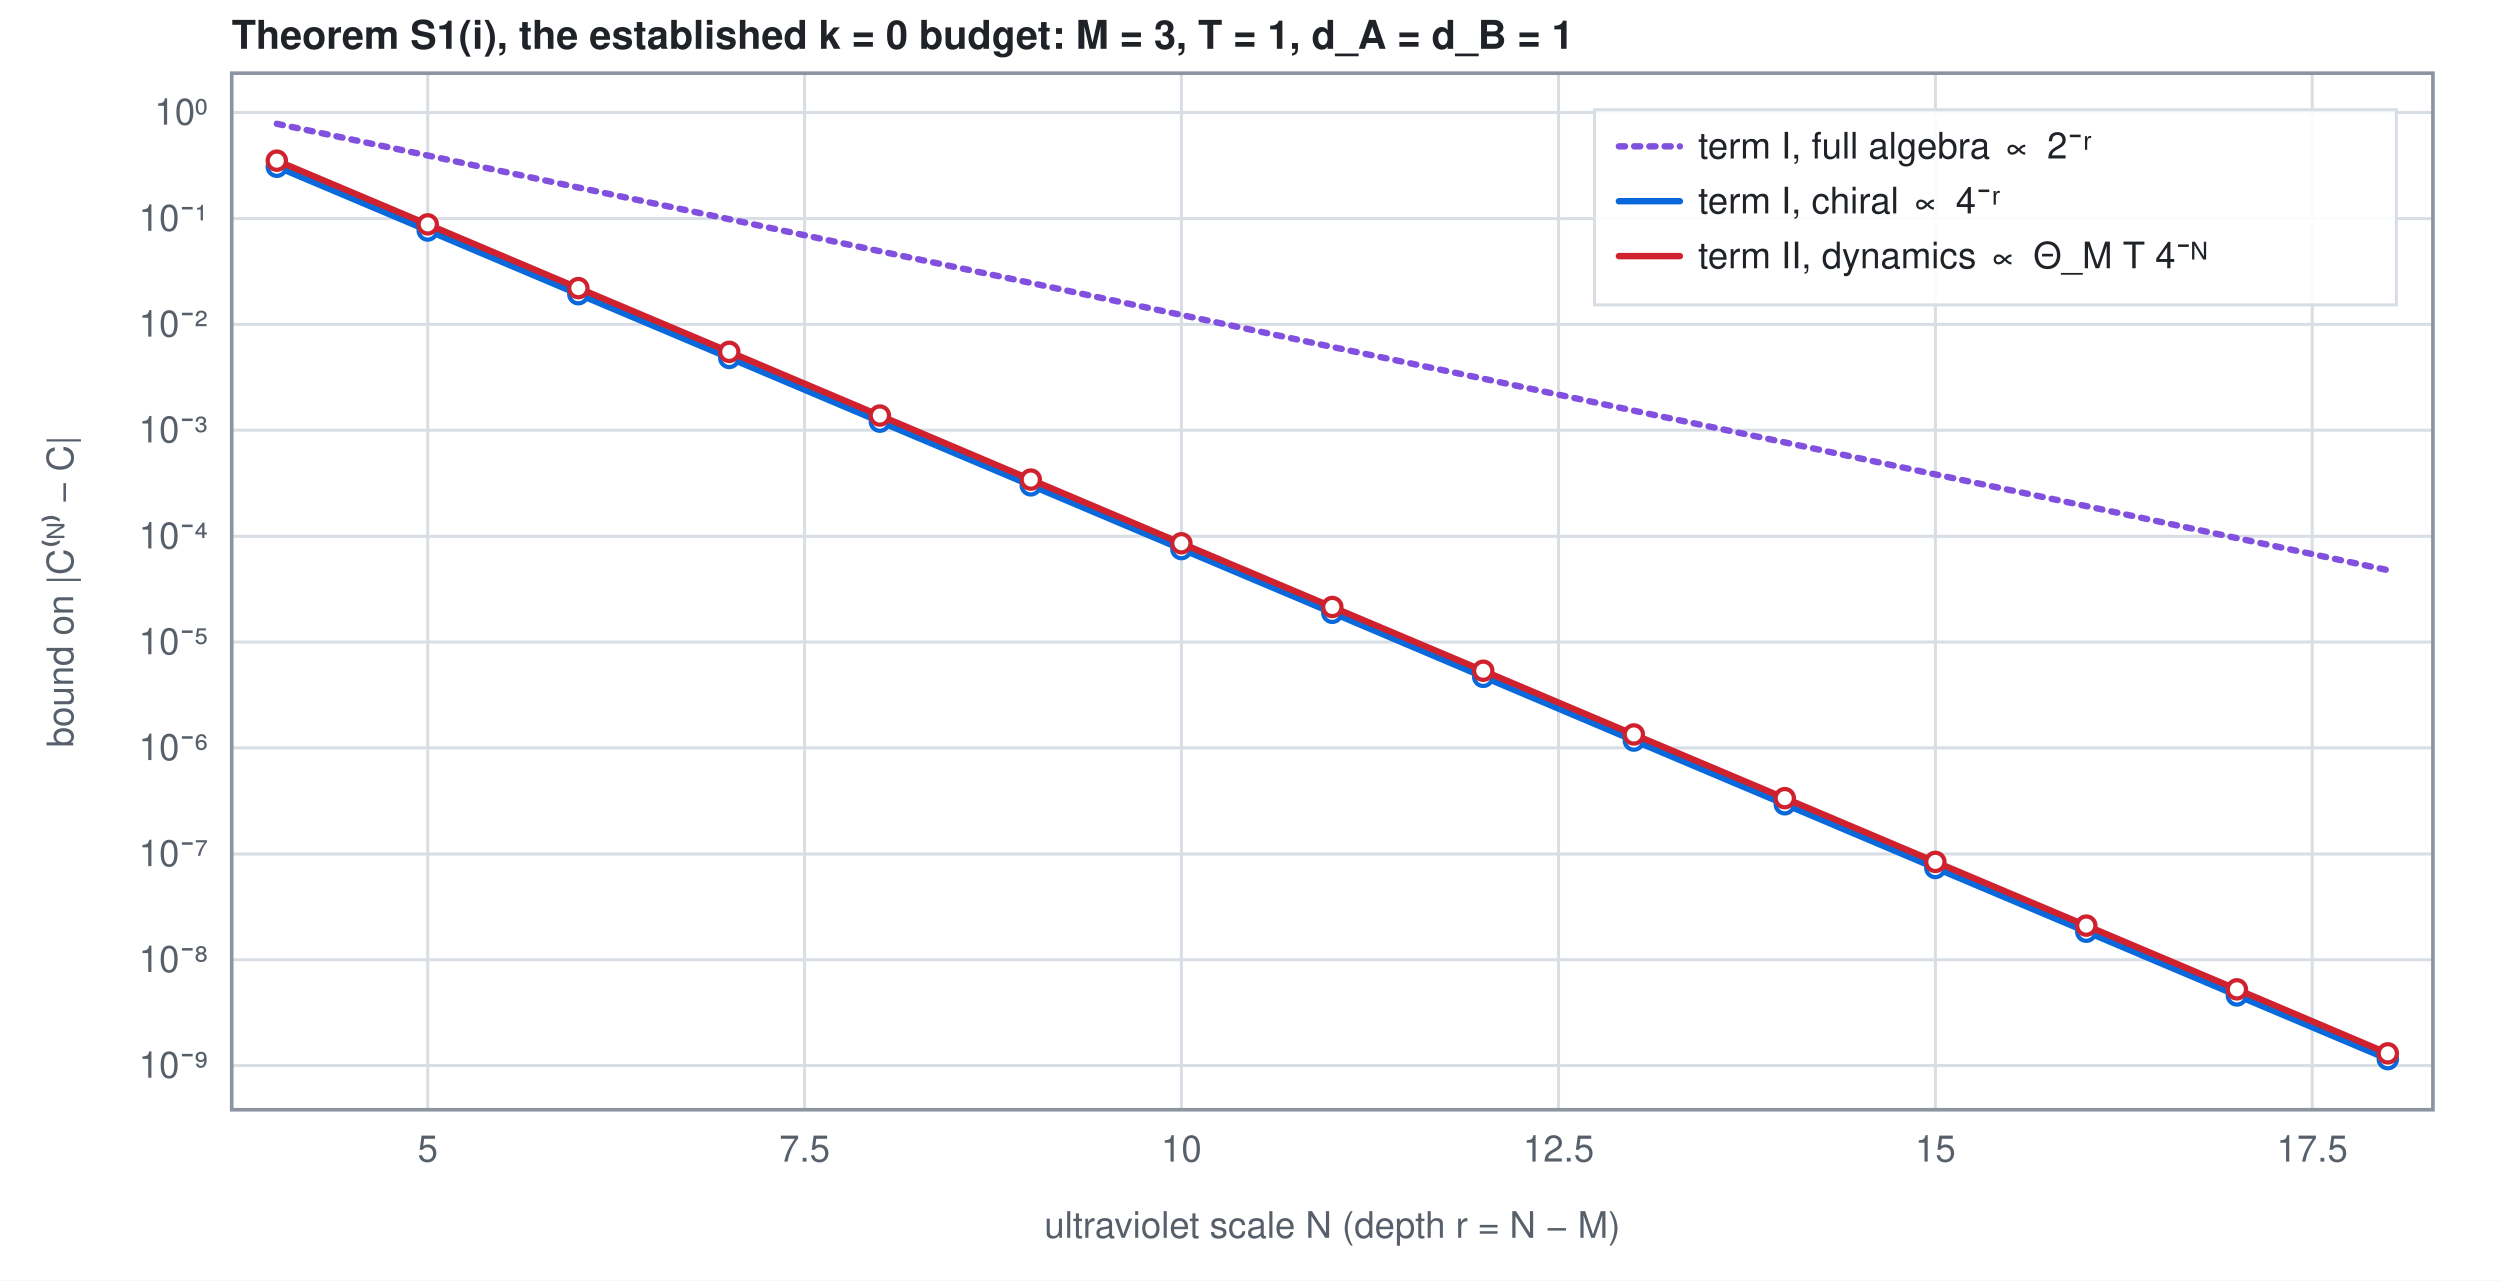
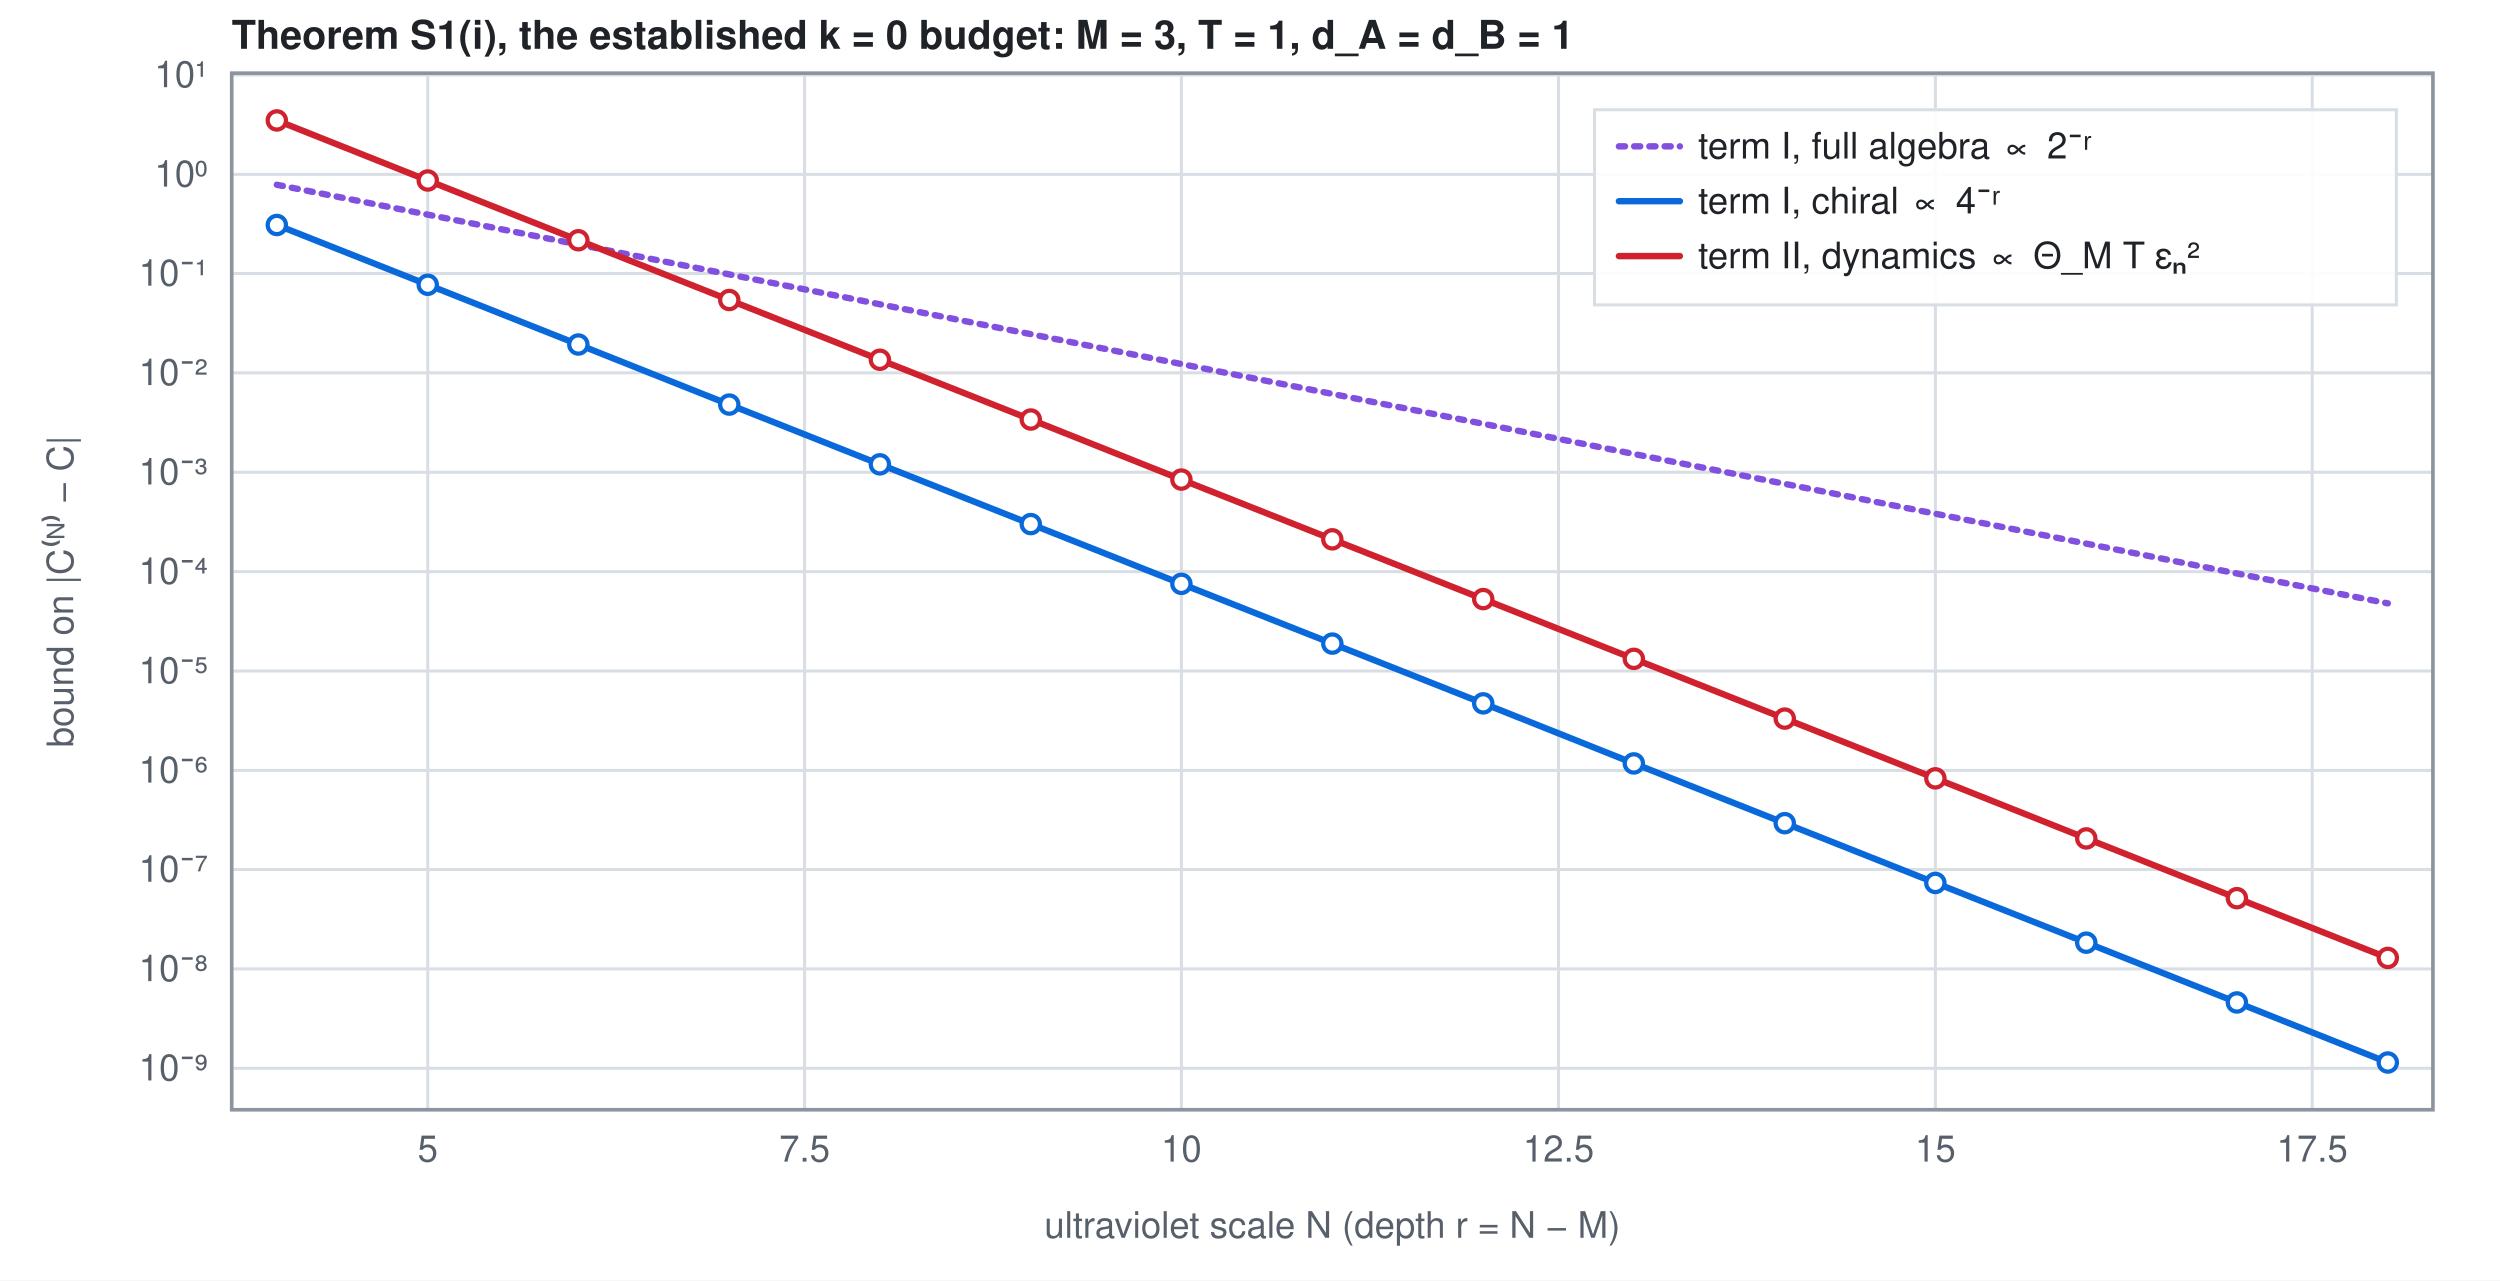
<svg xmlns="http://www.w3.org/2000/svg" viewBox="0 0 820 420" width="820" height="420" role="img" aria-labelledby="t d">
  <style>
  .bg   { fill: #ffffff; }
  .grid { stroke: #d8dee4; stroke-width: 1; fill: none; }
  .axis { stroke: #8c959f; stroke-width: 1.2; fill: none; }
  .tick, .lab { fill: #57606a; font: 12px -apple-system, BlinkMacSystemFont, "Segoe UI", Helvetica, Arial, sans-serif; }
  .ttl  { fill: #1f2328; font: 600 13px -apple-system, BlinkMacSystemFont, "Segoe UI", Helvetica, Arial, sans-serif; }
  .note { fill: #1f2328; font: 12px -apple-system, BlinkMacSystemFont, "Segoe UI", Helvetica, Arial, sans-serif; }
  .s0 { stroke: #0969da; } .s1 { stroke: #cf222e; } .s2 { stroke: #1a7f37; }
  .s3 { stroke: #9a6700; } .s4 { stroke: #8250df; } .s5 { stroke: #57606a; }
  .f0 { fill: #0969da; } .f1 { fill: #cf222e; } .f2 { fill: #1a7f37; }
  .f3 { fill: #9a6700; } .f4 { fill: #8250df; } .f5 { fill: #57606a; }
  .ln { fill: none; stroke-width: 2.1; stroke-linejoin: round; stroke-linecap: round; }
  .mk { stroke-width: 1.4; }
@media (prefers-color-scheme: dark) {
  .bg   { fill: #0d1117; }
  .grid { stroke: #30363d; }
  .axis { stroke: #6e7681; }
  .tick, .lab { fill: #9198a1; }
  .ttl, .note { fill: #e6edf3; }
  .s0 { stroke: #4493f8; } .s1 { stroke: #ff7b72; } .s2 { stroke: #3fb950; }
  .s3 { stroke: #d29922; } .s4 { stroke: #ab7df8; } .s5 { stroke: #8b949e; }
  .f0 { fill: #4493f8; } .f1 { fill: #ff7b72; } .f2 { fill: #3fb950; }
  .f3 { fill: #d29922; } .f4 { fill: #ab7df8; } .f5 { fill: #8b949e; }
}
</style>
  <rect class="bg" x="0" y="0" width="820" height="420" />
  <line class="grid" x1="140.3" y1="24" x2="140.3" y2="364" />
  <text class="tick" x="140.3" y="381" text-anchor="middle">5</text>
  <line class="grid" x1="263.9" y1="24" x2="263.9" y2="364" />
  <text class="tick" x="263.9" y="381" text-anchor="middle">7.5</text>
  <line class="grid" x1="387.5" y1="24" x2="387.5" y2="364" />
  <text class="tick" x="387.5" y="381" text-anchor="middle">10</text>
  <line class="grid" x1="511.2" y1="24" x2="511.2" y2="364" />
  <text class="tick" x="511.2" y="381" text-anchor="middle">12.5</text>
  <line class="grid" x1="634.8" y1="24" x2="634.8" y2="364" />
  <text class="tick" x="634.8" y="381" text-anchor="middle">15</text>
  <line class="grid" x1="758.4" y1="24" x2="758.4" y2="364" />
  <text class="tick" x="758.4" y="381" text-anchor="middle">17.5</text>
-   <line class="grid" x1="76" y1="349.5" x2="798" y2="349.5" />
-   <text class="tick" x="68" y="353.5" text-anchor="end">10⁻⁹</text>
-   <line class="grid" x1="76" y1="314.8" x2="798" y2="314.8" />
-   <text class="tick" x="68" y="318.8" text-anchor="end">10⁻⁸</text>
-   <line class="grid" x1="76" y1="280.1" x2="798" y2="280.1" />
-   <text class="tick" x="68" y="284.1" text-anchor="end">10⁻⁷</text>
-   <line class="grid" x1="76" y1="245.3" x2="798" y2="245.3" />
-   <text class="tick" x="68" y="249.3" text-anchor="end">10⁻⁶</text>
-   <line class="grid" x1="76" y1="210.6" x2="798" y2="210.6" />
-   <text class="tick" x="68" y="214.6" text-anchor="end">10⁻⁵</text>
-   <line class="grid" x1="76" y1="175.9" x2="798" y2="175.9" />
-   <text class="tick" x="68" y="179.9" text-anchor="end">10⁻⁴</text>
-   <line class="grid" x1="76" y1="141.1" x2="798" y2="141.1" />
-   <text class="tick" x="68" y="145.1" text-anchor="end">10⁻³</text>
-   <line class="grid" x1="76" y1="106.4" x2="798" y2="106.4" />
-   <text class="tick" x="68" y="110.4" text-anchor="end">10⁻²</text>
-   <line class="grid" x1="76" y1="71.7" x2="798" y2="71.7" />
-   <text class="tick" x="68" y="75.7" text-anchor="end">10⁻¹</text>
-   <line class="grid" x1="76" y1="36.9" x2="798" y2="36.9" />
-   <text class="tick" x="68" y="40.9" text-anchor="end">10⁰</text>
+   <line class="grid" x1="76" y1="350.4" x2="798" y2="350.4" />
+   <text class="tick" x="68" y="354.4" text-anchor="end">10⁻⁹</text>
+   <line class="grid" x1="76" y1="317.8" x2="798" y2="317.8" />
+   <text class="tick" x="68" y="321.8" text-anchor="end">10⁻⁸</text>
+   <line class="grid" x1="76" y1="285.2" x2="798" y2="285.2" />
+   <text class="tick" x="68" y="289.2" text-anchor="end">10⁻⁷</text>
+   <line class="grid" x1="76" y1="252.7" x2="798" y2="252.7" />
+   <text class="tick" x="68" y="256.7" text-anchor="end">10⁻⁶</text>
+   <line class="grid" x1="76" y1="220.1" x2="798" y2="220.1" />
+   <text class="tick" x="68" y="224.1" text-anchor="end">10⁻⁵</text>
+   <line class="grid" x1="76" y1="187.5" x2="798" y2="187.5" />
+   <text class="tick" x="68" y="191.5" text-anchor="end">10⁻⁴</text>
+   <line class="grid" x1="76" y1="154.9" x2="798" y2="154.9" />
+   <text class="tick" x="68" y="158.9" text-anchor="end">10⁻³</text>
+   <line class="grid" x1="76" y1="122.3" x2="798" y2="122.3" />
+   <text class="tick" x="68" y="126.3" text-anchor="end">10⁻²</text>
+   <line class="grid" x1="76" y1="89.7" x2="798" y2="89.7" />
+   <text class="tick" x="68" y="93.7" text-anchor="end">10⁻¹</text>
+   <line class="grid" x1="76" y1="57.2" x2="798" y2="57.2" />
+   <text class="tick" x="68" y="61.2" text-anchor="end">10⁰</text>
+   <line class="grid" x1="76" y1="24.6" x2="798" y2="24.6" />
+   <text class="tick" x="68" y="28.6" text-anchor="end">10¹</text>
  <rect class="axis" x="76" y="24" width="722" height="340" />
-   <polyline class="ln s4" points="90.8,40.6 140.3,51.0 189.7,61.5 239.2,71.9 288.6,82.4 338.1,92.8 387.5,103.3 437.0,113.8 486.5,124.2 535.9,134.7 585.4,145.1 634.8,155.6 684.3,166.0 733.7,176.5 783.2,187.0" stroke-width="2.1" stroke-dasharray="2 3" />
-   <polyline class="ln s0" points="90.8,54.7 140.3,75.6 189.7,96.5 239.2,117.4 288.6,138.3 338.1,159.2 387.5,180.1 437.0,201.0 486.5,222.0 535.9,242.9 585.4,263.8 634.8,284.7 684.3,305.6 733.7,326.5 783.2,347.4" stroke-width="2.1" />
-   <circle cx="90.8" cy="54.7" r="3" class="bg mk s0" stroke-width="1.5" />
-   <circle cx="140.3" cy="75.6" r="3" class="bg mk s0" stroke-width="1.5" />
-   <circle cx="189.7" cy="96.5" r="3" class="bg mk s0" stroke-width="1.5" />
-   <circle cx="239.2" cy="117.4" r="3" class="bg mk s0" stroke-width="1.5" />
-   <circle cx="288.6" cy="138.3" r="3" class="bg mk s0" stroke-width="1.5" />
-   <circle cx="338.1" cy="159.2" r="3" class="bg mk s0" stroke-width="1.5" />
-   <circle cx="387.5" cy="180.1" r="3" class="bg mk s0" stroke-width="1.5" />
-   <circle cx="437.0" cy="201.0" r="3" class="bg mk s0" stroke-width="1.5" />
-   <circle cx="486.5" cy="222.0" r="3" class="bg mk s0" stroke-width="1.5" />
-   <circle cx="535.9" cy="242.9" r="3" class="bg mk s0" stroke-width="1.5" />
-   <circle cx="585.4" cy="263.8" r="3" class="bg mk s0" stroke-width="1.5" />
-   <circle cx="634.8" cy="284.7" r="3" class="bg mk s0" stroke-width="1.5" />
-   <circle cx="684.3" cy="305.6" r="3" class="bg mk s0" stroke-width="1.5" />
-   <circle cx="733.7" cy="326.5" r="3" class="bg mk s0" stroke-width="1.5" />
-   <circle cx="783.2" cy="347.4" r="3" class="bg mk s0" stroke-width="1.5" />
-   <polyline class="ln s1" points="90.8,52.7 140.3,73.6 189.7,94.5 239.2,115.4 288.6,136.3 338.1,157.3 387.5,178.2 437.0,199.1 486.5,220.0 535.9,240.9 585.4,261.8 634.8,282.7 684.3,303.6 733.7,324.5 783.2,345.5" stroke-width="2.1" />
-   <circle cx="90.8" cy="52.7" r="3" class="bg mk s1" stroke-width="1.5" />
-   <circle cx="140.3" cy="73.6" r="3" class="bg mk s1" stroke-width="1.5" />
-   <circle cx="189.7" cy="94.5" r="3" class="bg mk s1" stroke-width="1.5" />
-   <circle cx="239.2" cy="115.4" r="3" class="bg mk s1" stroke-width="1.5" />
-   <circle cx="288.6" cy="136.3" r="3" class="bg mk s1" stroke-width="1.5" />
-   <circle cx="338.1" cy="157.3" r="3" class="bg mk s1" stroke-width="1.5" />
-   <circle cx="387.5" cy="178.2" r="3" class="bg mk s1" stroke-width="1.5" />
-   <circle cx="437.0" cy="199.1" r="3" class="bg mk s1" stroke-width="1.5" />
-   <circle cx="486.5" cy="220.0" r="3" class="bg mk s1" stroke-width="1.5" />
-   <circle cx="535.9" cy="240.9" r="3" class="bg mk s1" stroke-width="1.5" />
-   <circle cx="585.4" cy="261.8" r="3" class="bg mk s1" stroke-width="1.5" />
-   <circle cx="634.8" cy="282.7" r="3" class="bg mk s1" stroke-width="1.5" />
-   <circle cx="684.3" cy="303.6" r="3" class="bg mk s1" stroke-width="1.5" />
-   <circle cx="733.7" cy="324.5" r="3" class="bg mk s1" stroke-width="1.5" />
-   <circle cx="783.2" cy="345.5" r="3" class="bg mk s1" stroke-width="1.5" />
+   <polyline class="ln s4" points="90.8,60.6 140.3,70.4 189.7,80.2 239.2,90.0 288.6,99.8 338.1,109.6 387.5,119.4 437.0,129.2 486.5,139.0 535.9,148.9 585.4,158.7 634.8,168.5 684.3,178.3 733.7,188.1 783.2,197.9" stroke-width="2.1" stroke-dasharray="2 3" />
+   <polyline class="ln s0" points="90.8,73.8 140.3,93.4 189.7,113.0 239.2,132.7 288.6,152.3 338.1,171.9 387.5,191.5 437.0,211.1 486.5,230.7 535.9,250.4 585.4,270.0 634.8,289.6 684.3,309.2 733.7,328.8 783.2,348.5" stroke-width="2.1" />
+   <circle cx="90.8" cy="73.8" r="3" class="bg mk s0" stroke-width="1.5" />
+   <circle cx="140.3" cy="93.4" r="3" class="bg mk s0" stroke-width="1.5" />
+   <circle cx="189.7" cy="113.0" r="3" class="bg mk s0" stroke-width="1.5" />
+   <circle cx="239.2" cy="132.7" r="3" class="bg mk s0" stroke-width="1.5" />
+   <circle cx="288.6" cy="152.3" r="3" class="bg mk s0" stroke-width="1.5" />
+   <circle cx="338.1" cy="171.9" r="3" class="bg mk s0" stroke-width="1.5" />
+   <circle cx="387.5" cy="191.5" r="3" class="bg mk s0" stroke-width="1.5" />
+   <circle cx="437.0" cy="211.1" r="3" class="bg mk s0" stroke-width="1.5" />
+   <circle cx="486.5" cy="230.7" r="3" class="bg mk s0" stroke-width="1.5" />
+   <circle cx="535.9" cy="250.4" r="3" class="bg mk s0" stroke-width="1.5" />
+   <circle cx="585.4" cy="270.0" r="3" class="bg mk s0" stroke-width="1.5" />
+   <circle cx="634.8" cy="289.6" r="3" class="bg mk s0" stroke-width="1.5" />
+   <circle cx="684.3" cy="309.2" r="3" class="bg mk s0" stroke-width="1.5" />
+   <circle cx="733.7" cy="328.8" r="3" class="bg mk s0" stroke-width="1.5" />
+   <circle cx="783.2" cy="348.5" r="3" class="bg mk s0" stroke-width="1.5" />
+   <polyline class="ln s1" points="90.8,39.5 140.3,59.2 189.7,78.8 239.2,98.4 288.6,118.0 338.1,137.6 387.5,157.3 437.0,176.9 486.5,196.5 535.9,216.1 585.4,235.7 634.8,255.3 684.3,275.0 733.7,294.6 783.2,314.2" stroke-width="2.1" />
+   <circle cx="90.8" cy="39.5" r="3" class="bg mk s1" stroke-width="1.5" />
+   <circle cx="140.3" cy="59.2" r="3" class="bg mk s1" stroke-width="1.5" />
+   <circle cx="189.7" cy="78.8" r="3" class="bg mk s1" stroke-width="1.5" />
+   <circle cx="239.2" cy="98.4" r="3" class="bg mk s1" stroke-width="1.5" />
+   <circle cx="288.6" cy="118.0" r="3" class="bg mk s1" stroke-width="1.5" />
+   <circle cx="338.1" cy="137.6" r="3" class="bg mk s1" stroke-width="1.5" />
+   <circle cx="387.5" cy="157.3" r="3" class="bg mk s1" stroke-width="1.5" />
+   <circle cx="437.0" cy="176.9" r="3" class="bg mk s1" stroke-width="1.5" />
+   <circle cx="486.5" cy="196.5" r="3" class="bg mk s1" stroke-width="1.5" />
+   <circle cx="535.9" cy="216.1" r="3" class="bg mk s1" stroke-width="1.5" />
+   <circle cx="585.4" cy="235.7" r="3" class="bg mk s1" stroke-width="1.5" />
+   <circle cx="634.8" cy="255.3" r="3" class="bg mk s1" stroke-width="1.5" />
+   <circle cx="684.3" cy="275.0" r="3" class="bg mk s1" stroke-width="1.5" />
+   <circle cx="733.7" cy="294.6" r="3" class="bg mk s1" stroke-width="1.5" />
+   <circle cx="783.2" cy="314.2" r="3" class="bg mk s1" stroke-width="1.5" />
  <text class="ttl" x="76" y="16">Theorem S1(i), the established k = 0 budget:  M = 3, T = 1, d_A = d_B = 1</text>
  <text class="lab" x="437" y="406" text-anchor="middle">ultraviolet scale N     (depth r = N − M)</text>
  <text class="lab" transform="translate(24,194) rotate(-90)" text-anchor="middle">bound on |C⁽ᴺ⁾ − C|</text>
  <rect class="bg" x="523" y="36" width="263" height="64" opacity="0.9" />
  <rect class="grid" x="523" y="36" width="263" height="64" fill="none" />
  <line class="ln s4" x1="531" y1="48" x2="551" y2="48" stroke-width="2.4" stroke-dasharray="2 3" />
  <text class="note" x="557" y="52">term I, full algebra  ∝ 2⁻ʳ</text>
  <line class="ln s0" x1="531" y1="66" x2="551" y2="66" stroke-width="2.4" />
  <text class="note" x="557" y="70">term I, chiral  ∝ 4⁻ʳ</text>
  <line class="ln s1" x1="531" y1="84" x2="551" y2="84" stroke-width="2.4" />
-   <text class="note" x="557" y="88">term II, dynamics  ∝ Θ_M T 4⁻ᴺ</text>
+   <text class="note" x="557" y="88">term II, dynamics  ∝ Θ_M T εₙ²</text>
</svg>
